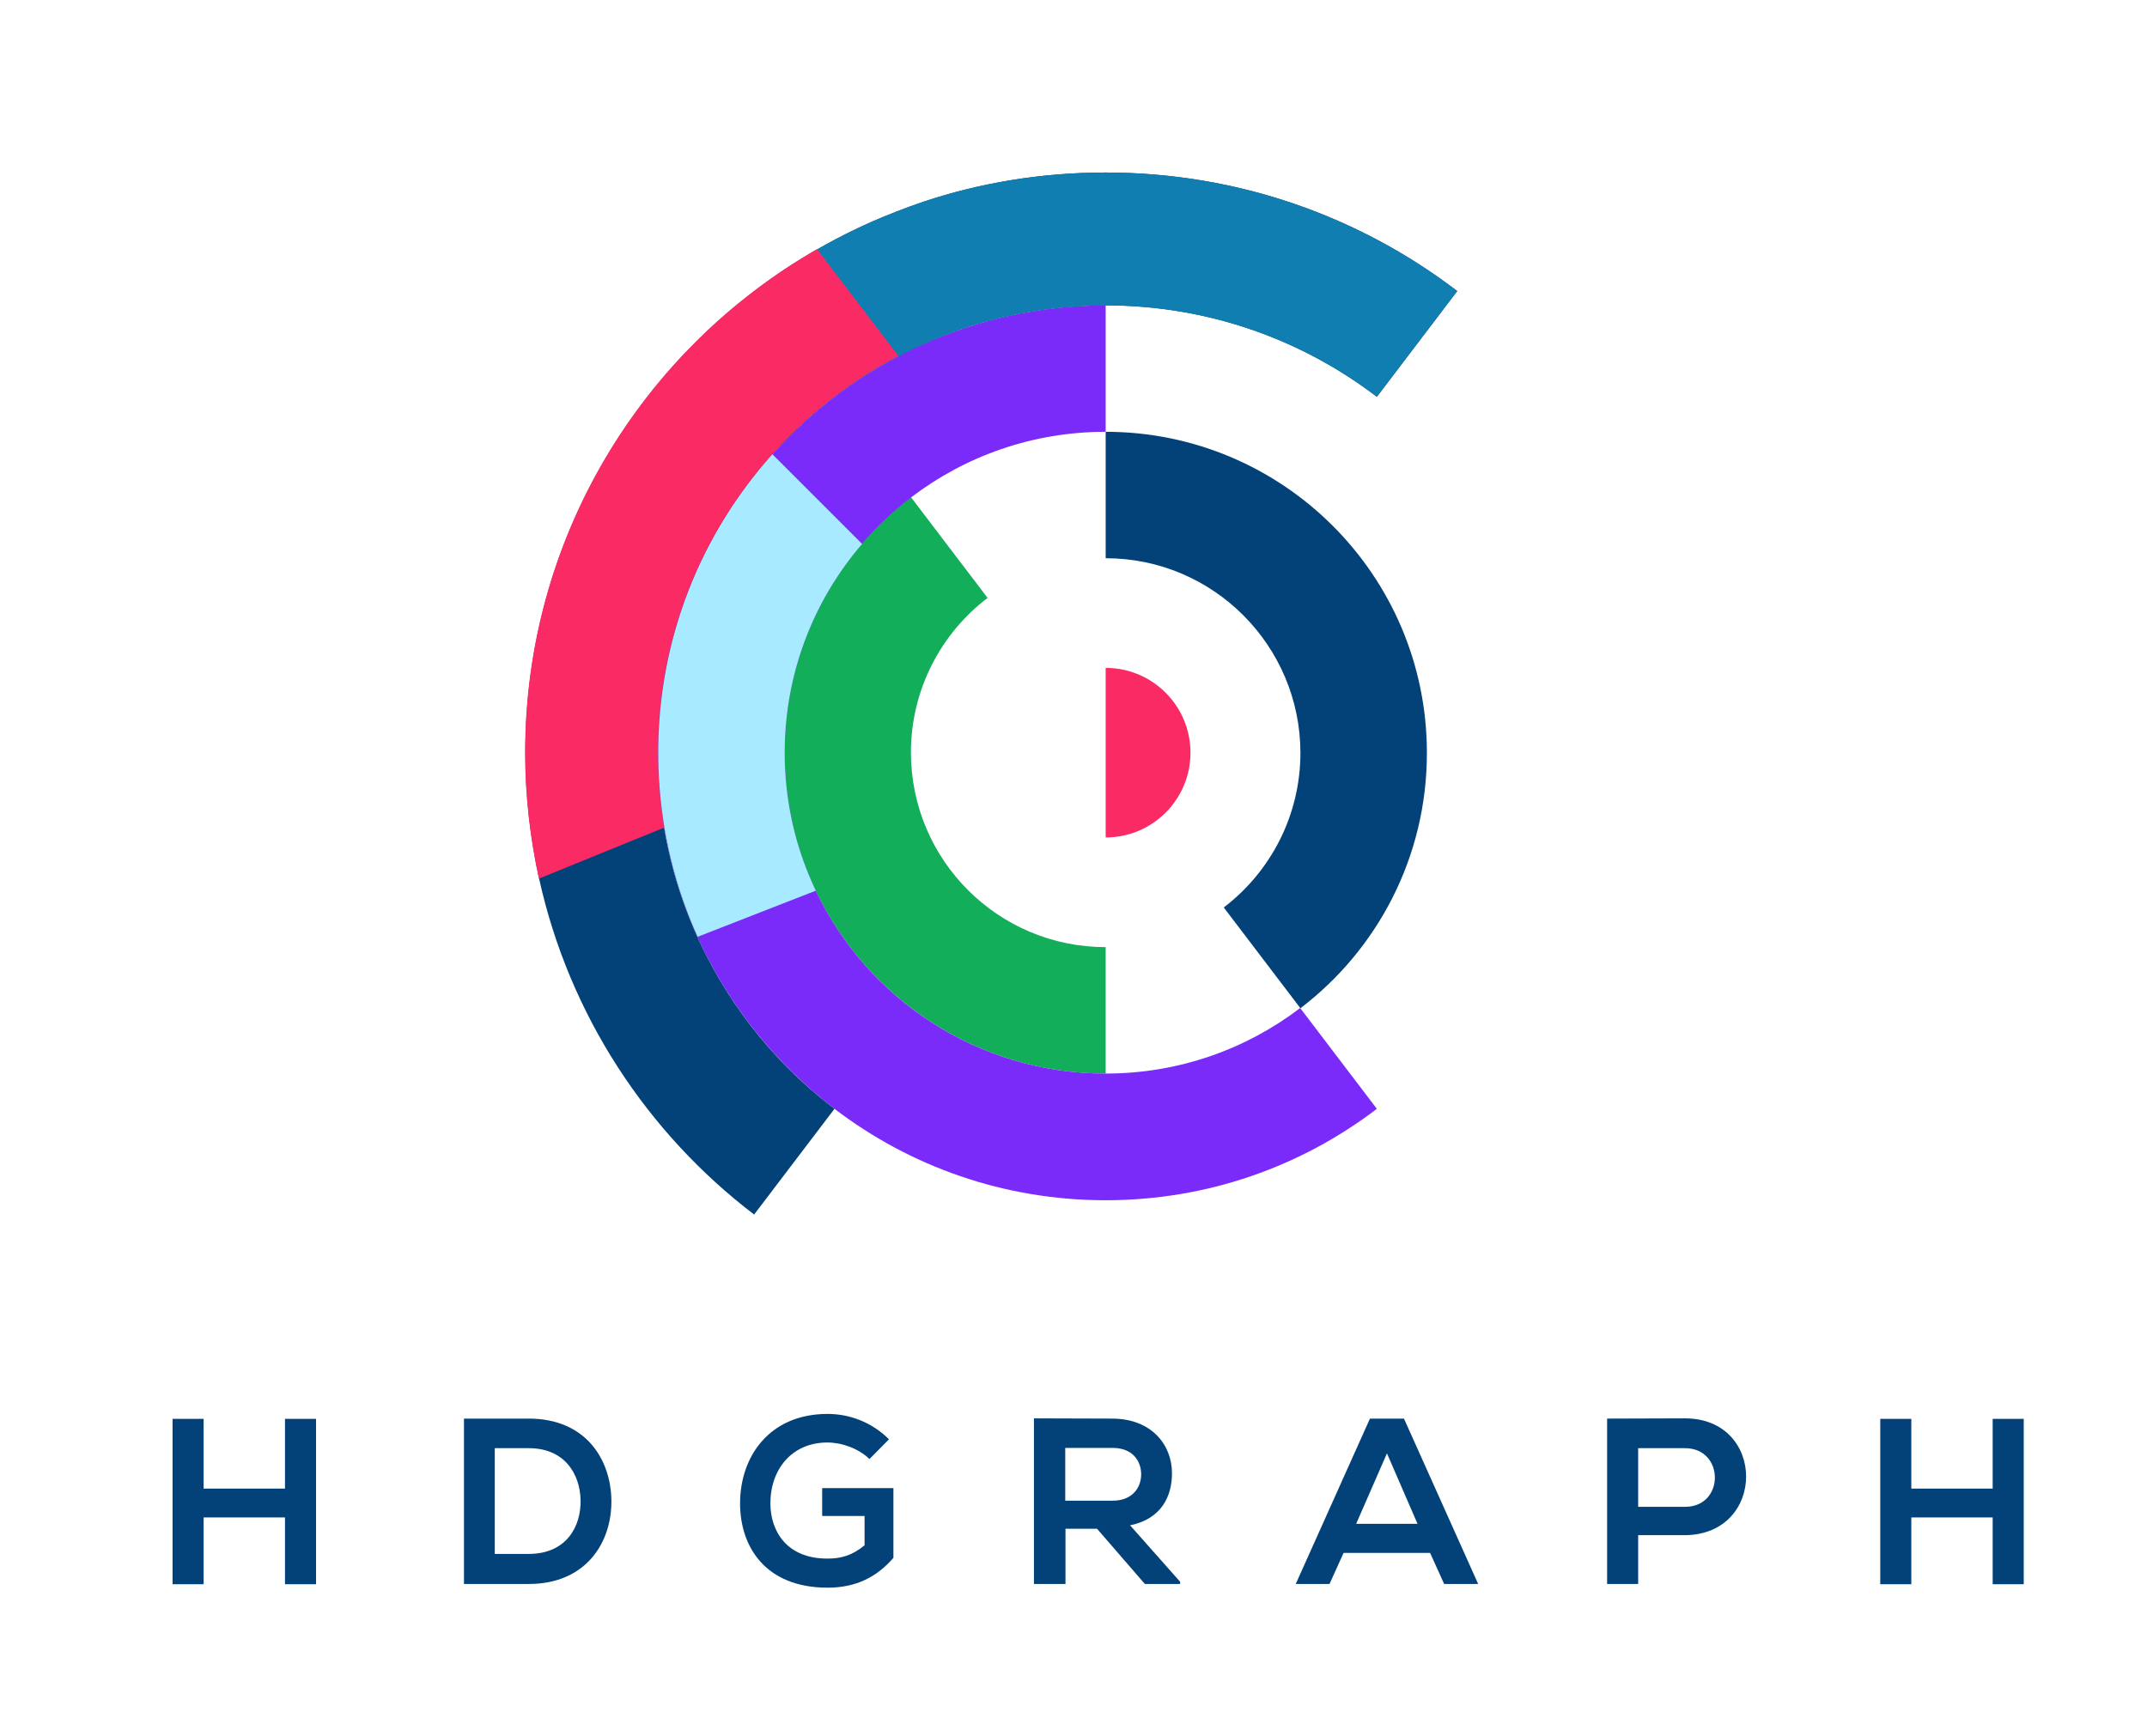
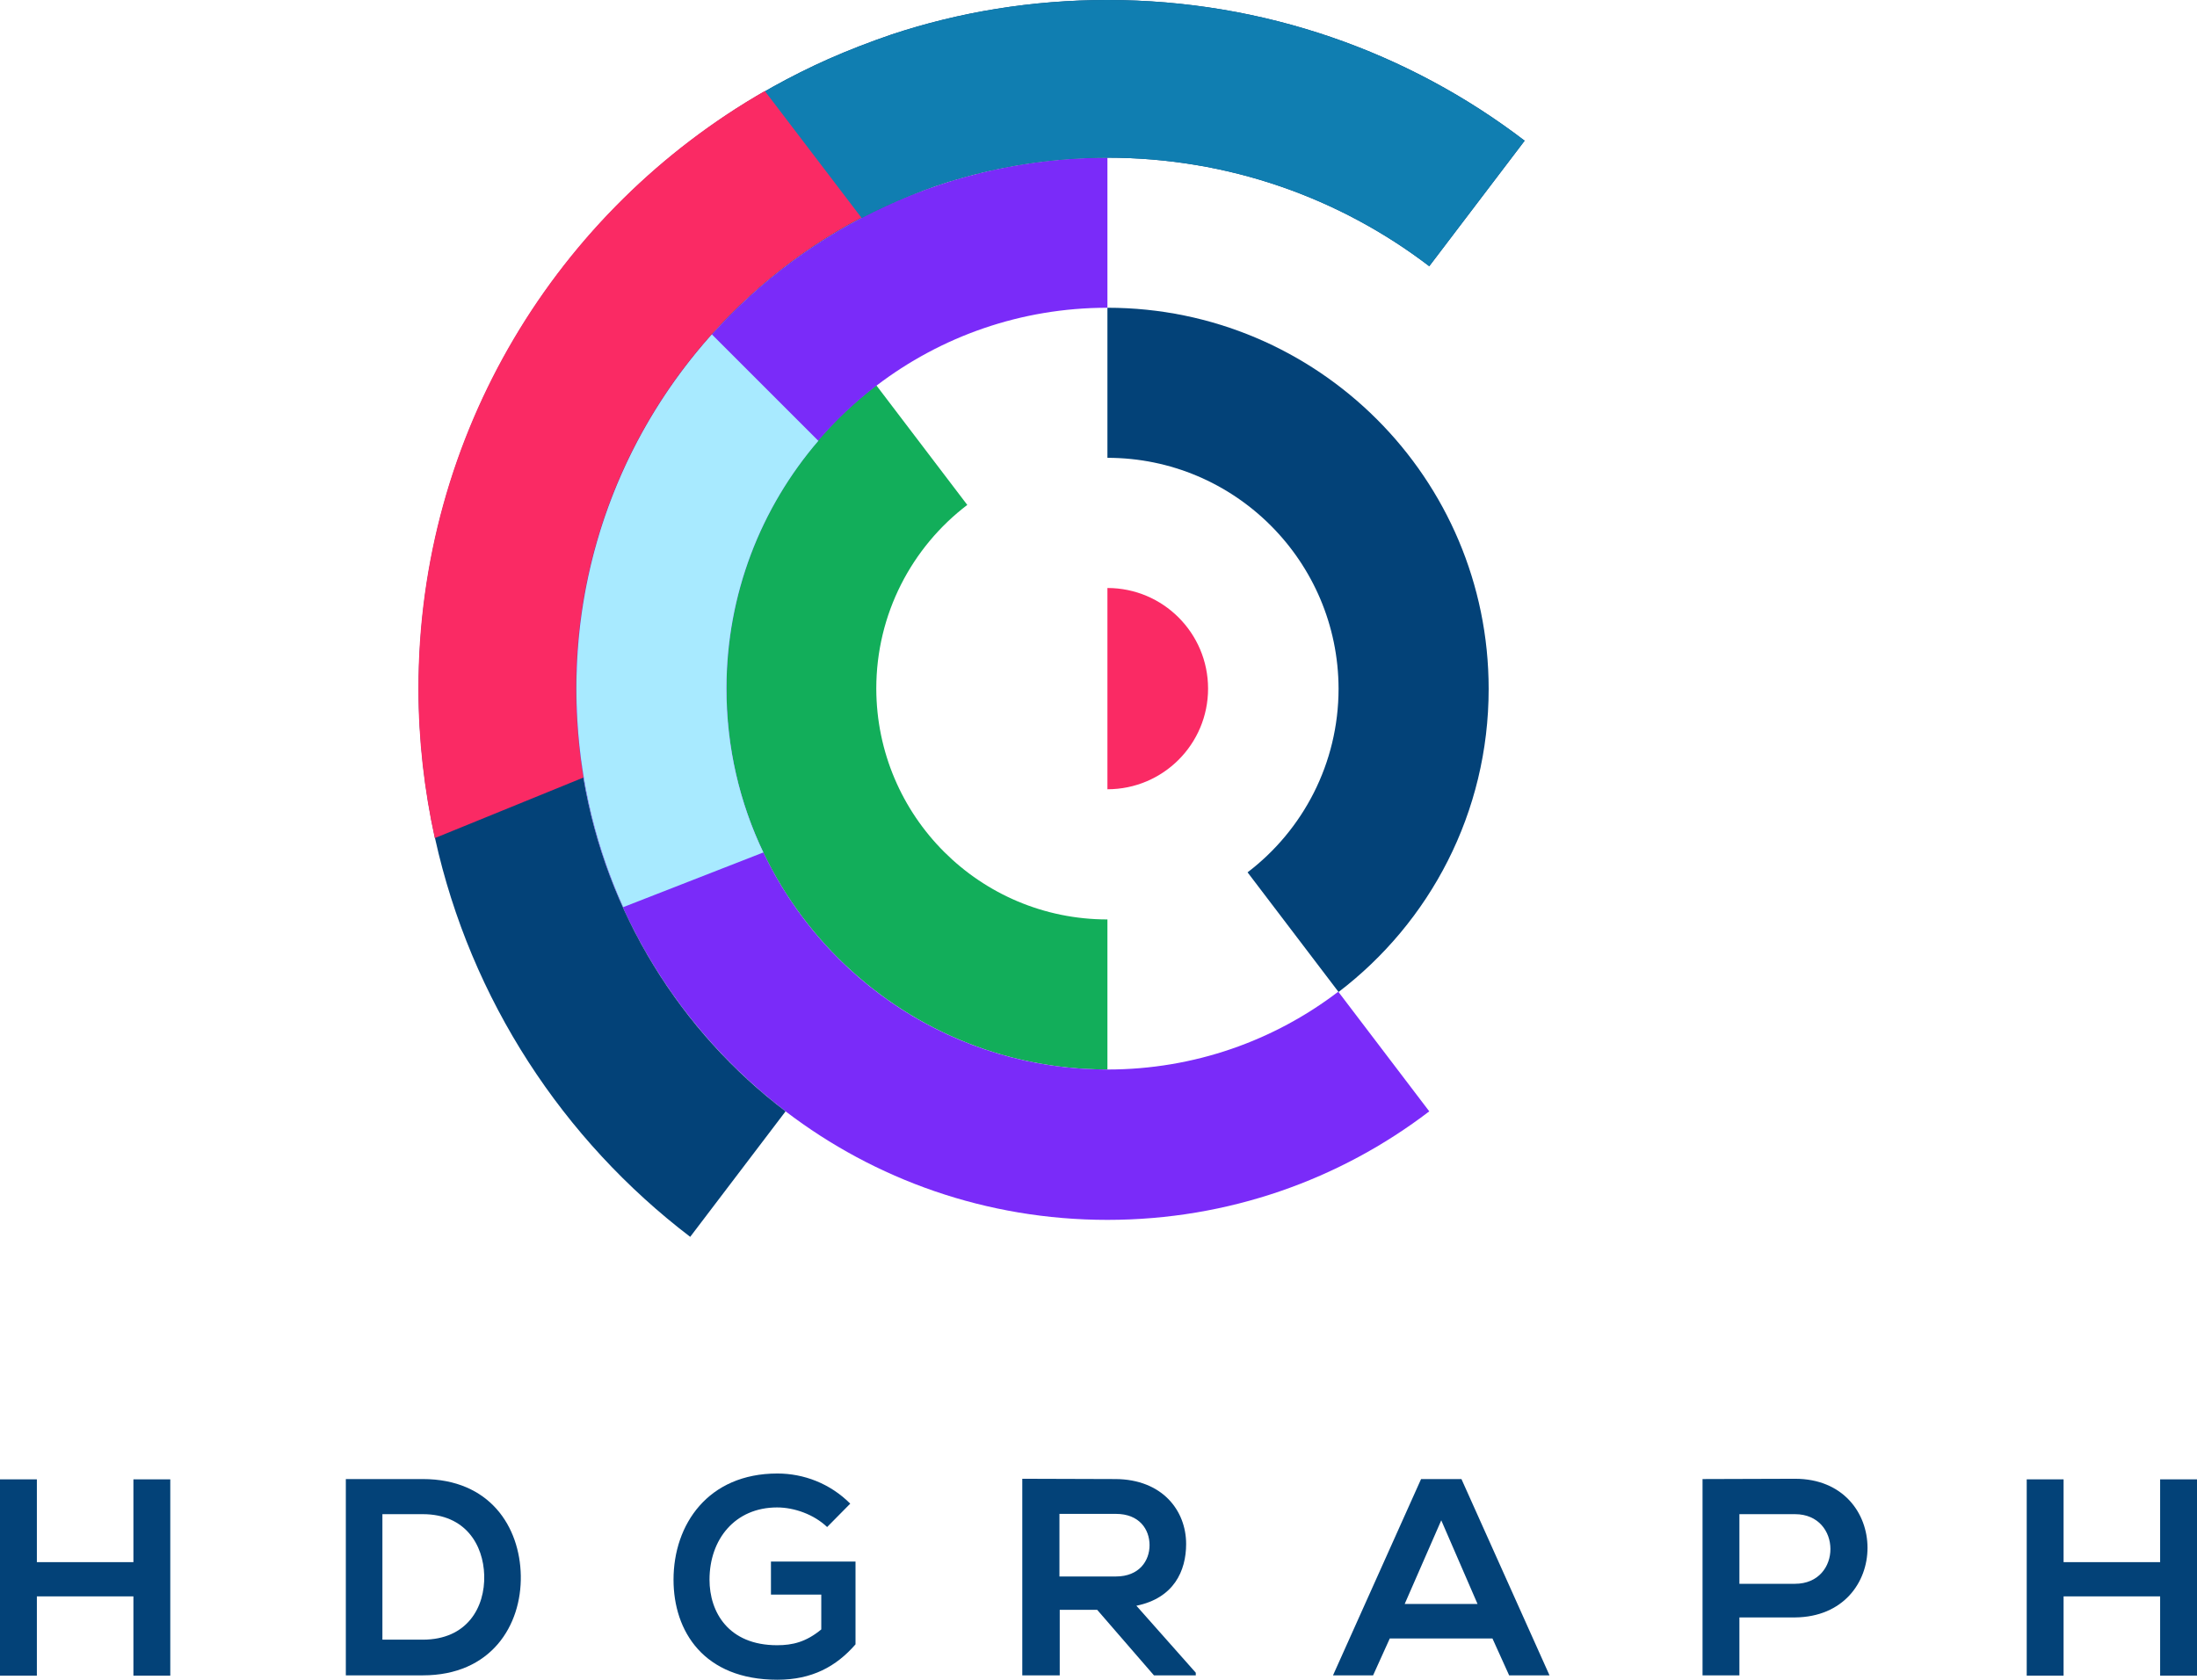
- <svg xmlns="http://www.w3.org/2000/svg" version="1.1" id="Layer_1" x="0px" y="0px" style="enable-background:new 0 0 2000 2000;" xml:space="preserve" viewBox="554.6 642.9 870.9 704.2">
+ <svg xmlns="http://www.w3.org/2000/svg" version="1.1" id="Layer_1" x="0px" y="0px" style="enable-background:new 0 0 2000 2000;" xml:space="preserve" viewBox="624.6 712.9 750.9 574.2">
  <style type="text/css">
		.st0{fill:#034278;}
		.st1{fill:#12AE5A;}
		.st2{fill:#7A2BF9;}
		.st3{fill:#FA2A64;}
		.st4{fill:#A8EAFF;}
		.st5{fill:#107EB1;}
	</style>
  <g>
    <g>
      <g>
        <path class="st0" d="M670.2,1285.7v-27.1h-33v27.1h-12.6v-67.1h12.6v28.3h33v-28.3h12.6v67.1H670.2z" />
        <path class="st0" d="M802.6,1251.5c0.3,17-10.1,34.1-33.5,34.1c-8.2,0-18.1,0-26.3,0v-67.1c8.2,0,18.1,0,26.3,0     C792.1,1218.5,802.3,1234.9,802.6,1251.5z M755.3,1273.4h13.8c15.2,0,21.3-11.1,21-22c-0.3-10.4-6.4-20.9-21-20.9h-13.8V1273.4z" />
        <path class="st0" d="M907.3,1234.9c-4.5-4.3-11.2-6.7-17.1-6.7c-14.4,0-23.1,10.9-23.1,24.7c0,11,6.4,22.4,23.1,22.4     c5.3,0,9.9-1.1,15.1-5.4v-11.9h-17.2v-11.3H917v28.3c-6.6,7.6-14.9,12.1-26.7,12.1c-25.2,0-35.5-16.6-35.5-34.2     c0-18.9,11.8-36.3,35.5-36.3c9,0,18,3.4,24.9,10.3L907.3,1234.9z" />
        <path class="st0" d="M1033.4,1285.6H1019l-19.4-22.4h-12.8v22.4H974v-67.2c10.6,0,21.3,0.1,31.9,0.1     c15.8,0.1,24.1,10.6,24.1,22.2c0,9.2-4.2,18.5-17,21.1l20.3,22.9V1285.6z M986.7,1230.3v21.5h19.3c8,0,11.5-5.4,11.5-10.7     c0-5.4-3.5-10.7-11.5-10.7H986.7z" />
        <path class="st0" d="M1134.7,1273h-35.1l-5.7,12.6h-13.7l30.1-67.1h13.8l30.1,67.1h-13.8L1134.7,1273z M1117.2,1232.6l-12.5,28.6     h24.9L1117.2,1232.6z" />
        <path class="st0" d="M1219.1,1265.9v19.7h-12.6v-67.1c10.4,0,21.2-0.1,31.6-0.1c33,0,33.1,47.1,0,47.4H1219.1z M1219.1,1254.3h19     c16.2,0,16.1-23.8,0-23.8h-19V1254.3z" />
        <path class="st0" d="M1362.9,1285.7v-27.1h-33v27.1h-12.6v-67.1h12.6v28.3h33v-28.3h12.6v67.1H1362.9z" />
      </g>
    </g>
    <path class="st0" d="M1003.1,869.4v-51.3c71.9,0,130.3,58.3,130.3,130.3c0,42.3-20.1,79.8-51.3,103.6l-31.1-40.9   c18.9-14.4,31.1-37.2,31.1-62.8C1082,904.8,1046.7,869.4,1003.1,869.4z" />
    <path class="st1" d="M1003.1,1027.2v51.3c-71.9,0-130.3-58.3-130.3-130.3c0-42.3,20.1-79.8,51.3-103.6l31.1,40.9   c-18.9,14.4-31.1,37.2-31.1,62.8C924.2,991.9,959.5,1027.2,1003.1,1027.2z" />
    <path class="st2" d="M1113.1,1092.8c-30.5,23.3-68.6,37.1-110,37.1c-41.4,0-79.5-13.8-110-37.1c-23.8-18.2-43.1-42.1-55.6-69.7   c-10.3-22.8-16-48.1-16-74.7c0-46.5,17.5-89,46.3-121.1c33.2-37.1,81.5-60.5,135.3-60.5v51.3c-29.7,0-57,9.9-78.9,26.6   c-7.3,5.6-14,11.9-20,18.9c-19.5,22.8-31.3,52.4-31.3,84.7c0,20.1,4.5,39,12.6,56c20.9,43.9,65.7,74.2,117.6,74.2   c29.7,0,57-9.9,78.9-26.6L1113.1,1092.8z" />
    <path class="st0" d="M1145.7,761l-32.6,42.9c-30.5-23.3-68.6-37.1-110-37.1c-16.9,0-33.3,2.3-48.8,6.6c-0.2,0.1-0.4,0.1-0.7,0.2   c-6.1,1.7-12,3.7-17.8,6.1c-5.7,2.3-11.3,4.9-16.7,7.7c0,0,0,0-0.1,0c-57.9,30.3-97.5,91.1-97.5,161c0,10.4,0.9,20.6,2.5,30.4   c7.8,46.3,33.2,86.7,69.1,114l-32.6,42.9c-43.4-33.1-75-81-87.2-136.2c-3.6-16.5-5.6-33.6-5.6-51.1c0-81.2,41.1-152.8,103.6-195.1   c11.4-7.7,23.6-14.5,36.4-20.2c7-3.1,14.3-5.9,21.6-8.4c23.2-7.7,48-11.8,73.8-11.8C1056.7,712.9,1106.2,730.8,1145.7,761z" />
    <g>
      <path class="st3" d="M1003.1,913.9c19,0,34.4,15.4,34.4,34.4c0,19-15.4,34.4-34.4,34.4V913.9z" />
    </g>
    <path class="st4" d="M872.9,948.3c0,20.1,4.5,39,12.6,56l-47.9,18.7c-10.3-22.8-16-48.1-16-74.7c0-46.5,17.5-89,46.3-121.1   l36.4,36.4C884.7,886.4,872.9,916,872.9,948.3z" />
    <path class="st5" d="M1145.7,761l-32.6,42.9c-30.5-23.3-68.6-37.1-110-37.1c-16.9,0-33.3,2.3-48.8,6.6c-0.2,0.1-0.4,0.1-0.7,0.2   c-6.1,1.7-12,3.7-17.8,6.1c-5.7,2.3-11.3,4.9-16.7,7.7c0,0,0,0-0.1,0l-47.7-34.1c11.4-7.7,23.6-14.5,36.4-20.2   c7-3.1,14.3-5.9,21.6-8.4c23.2-7.7,48-11.8,73.8-11.8C1056.7,712.9,1106.2,730.8,1145.7,761z" />
    <path class="st3" d="M821.5,948.3c0,10.4,0.9,20.6,2.5,30.4l-50.8,20.7c-3.6-16.5-5.6-33.6-5.6-51.1c0-87.4,47.6-163.7,118.4-204.3   l33,43.3C861.1,817.7,821.5,878.4,821.5,948.3z" />
  </g>
</svg>
